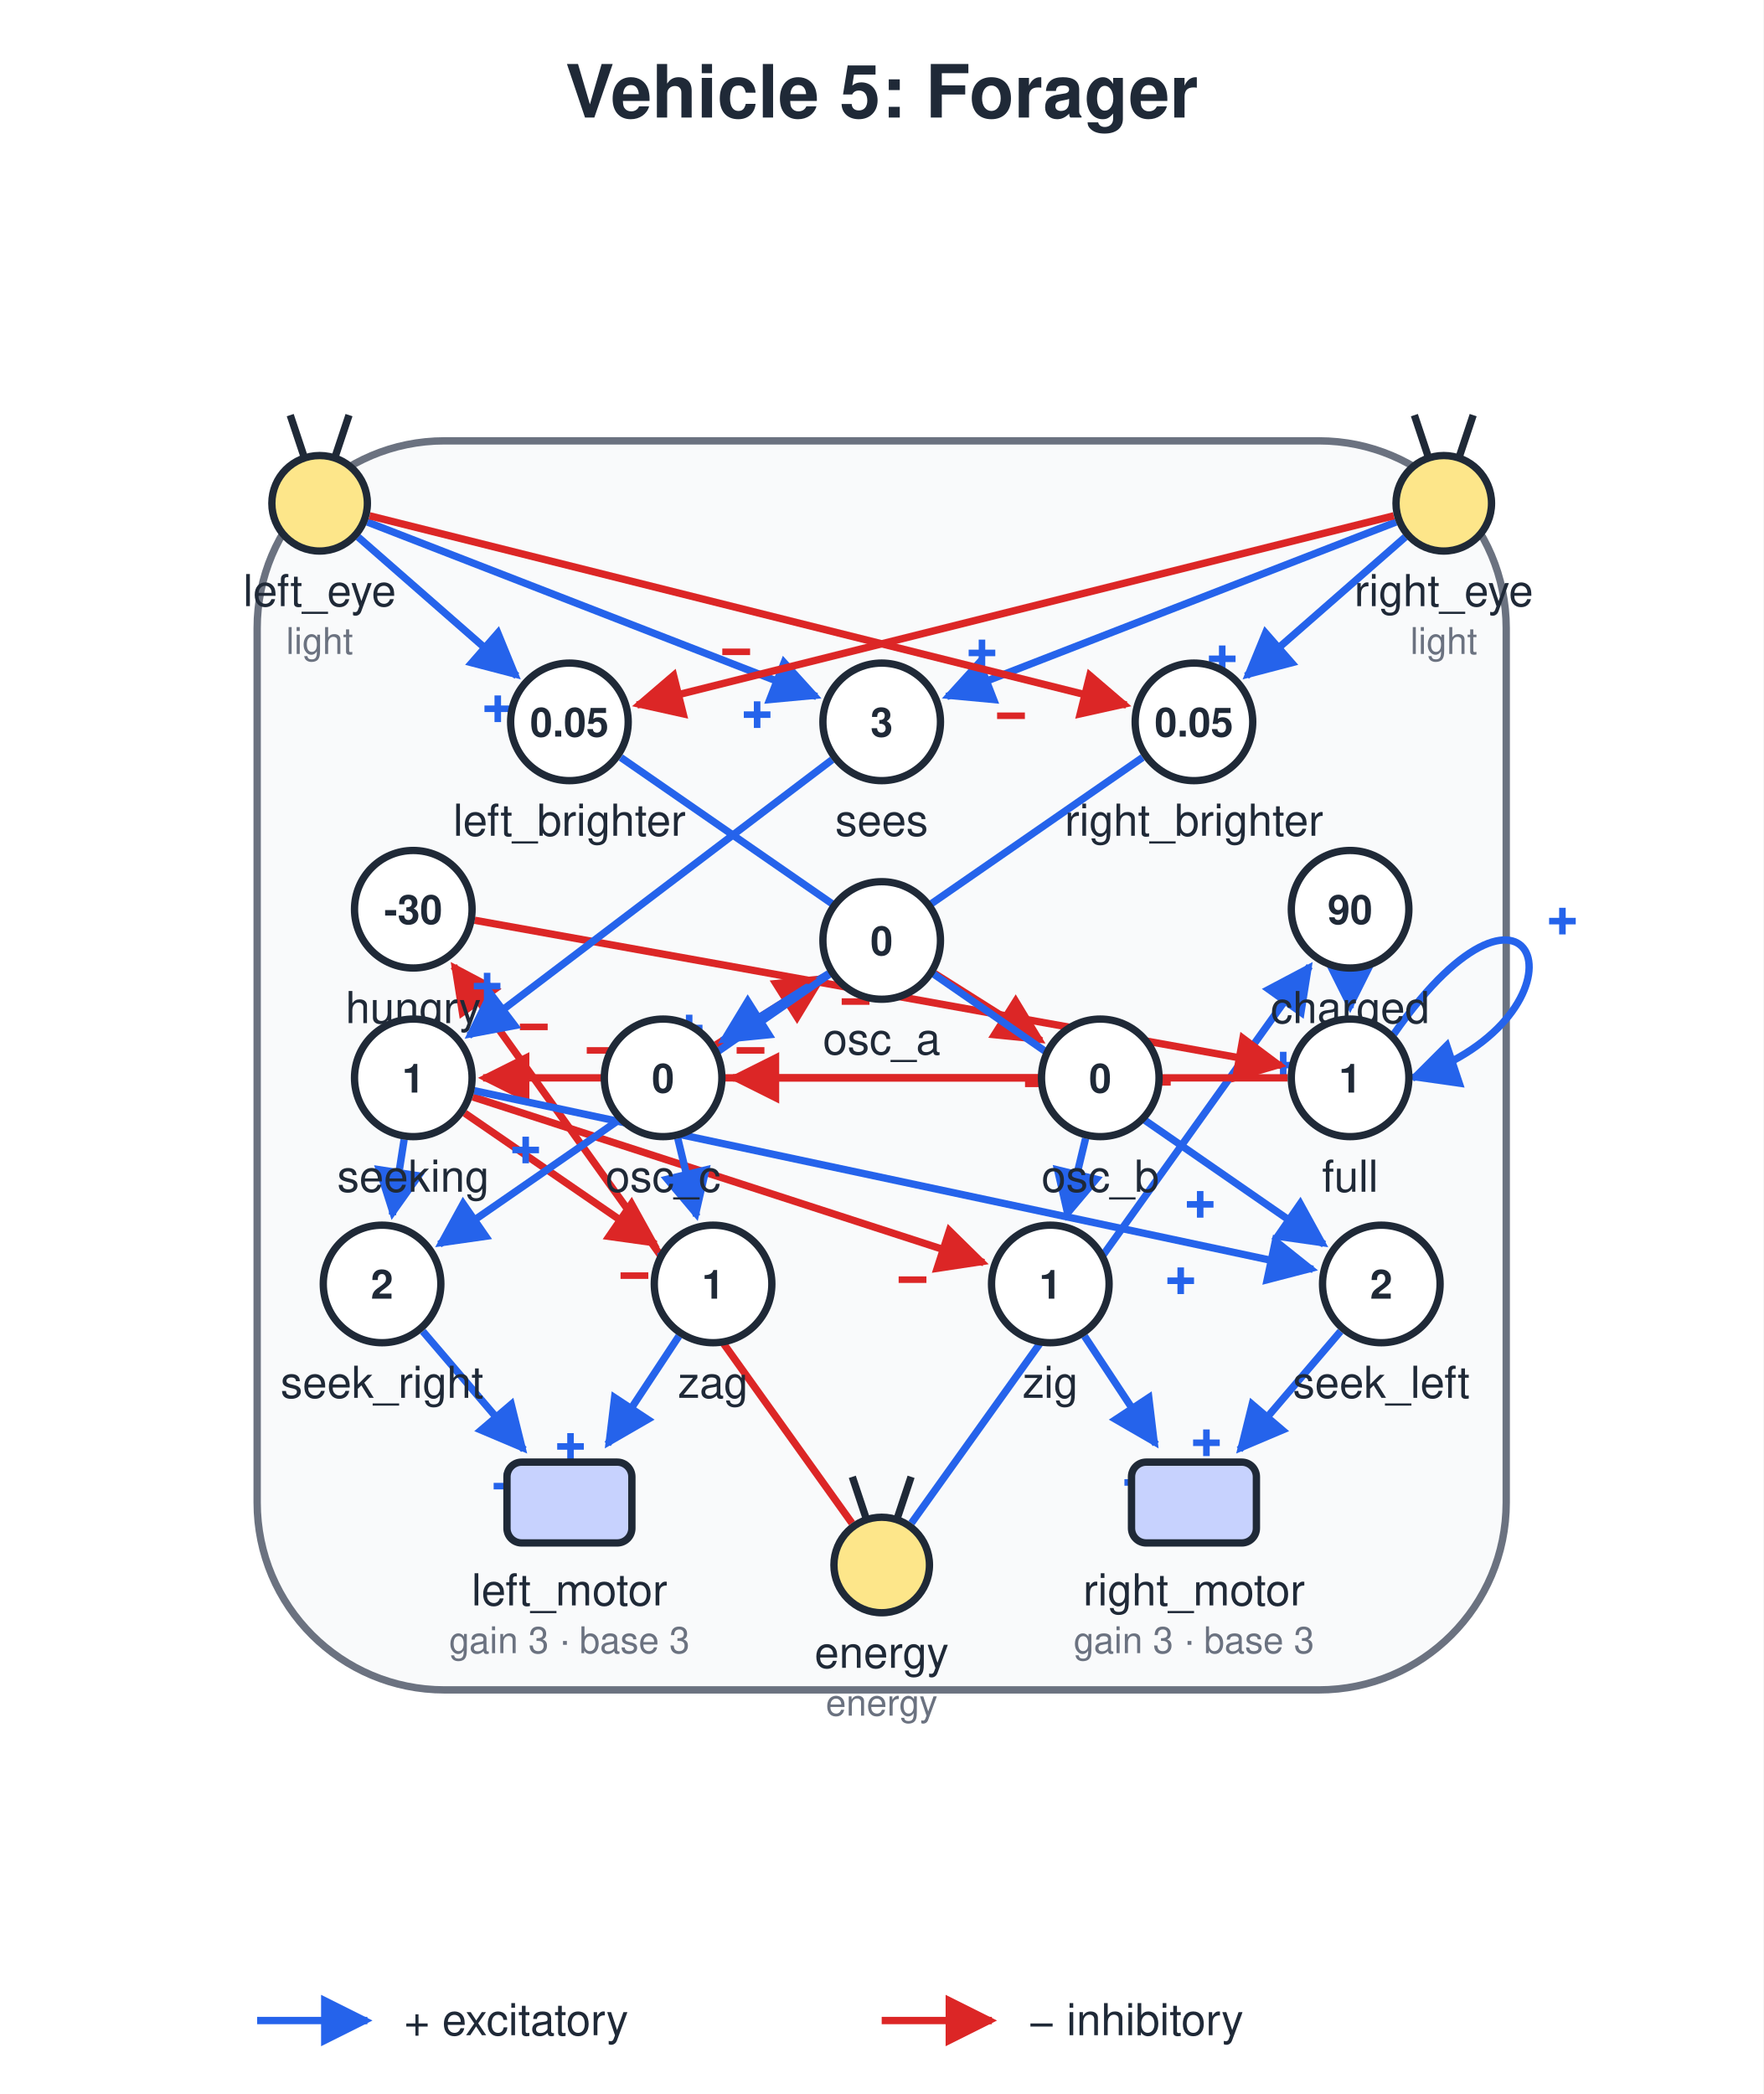
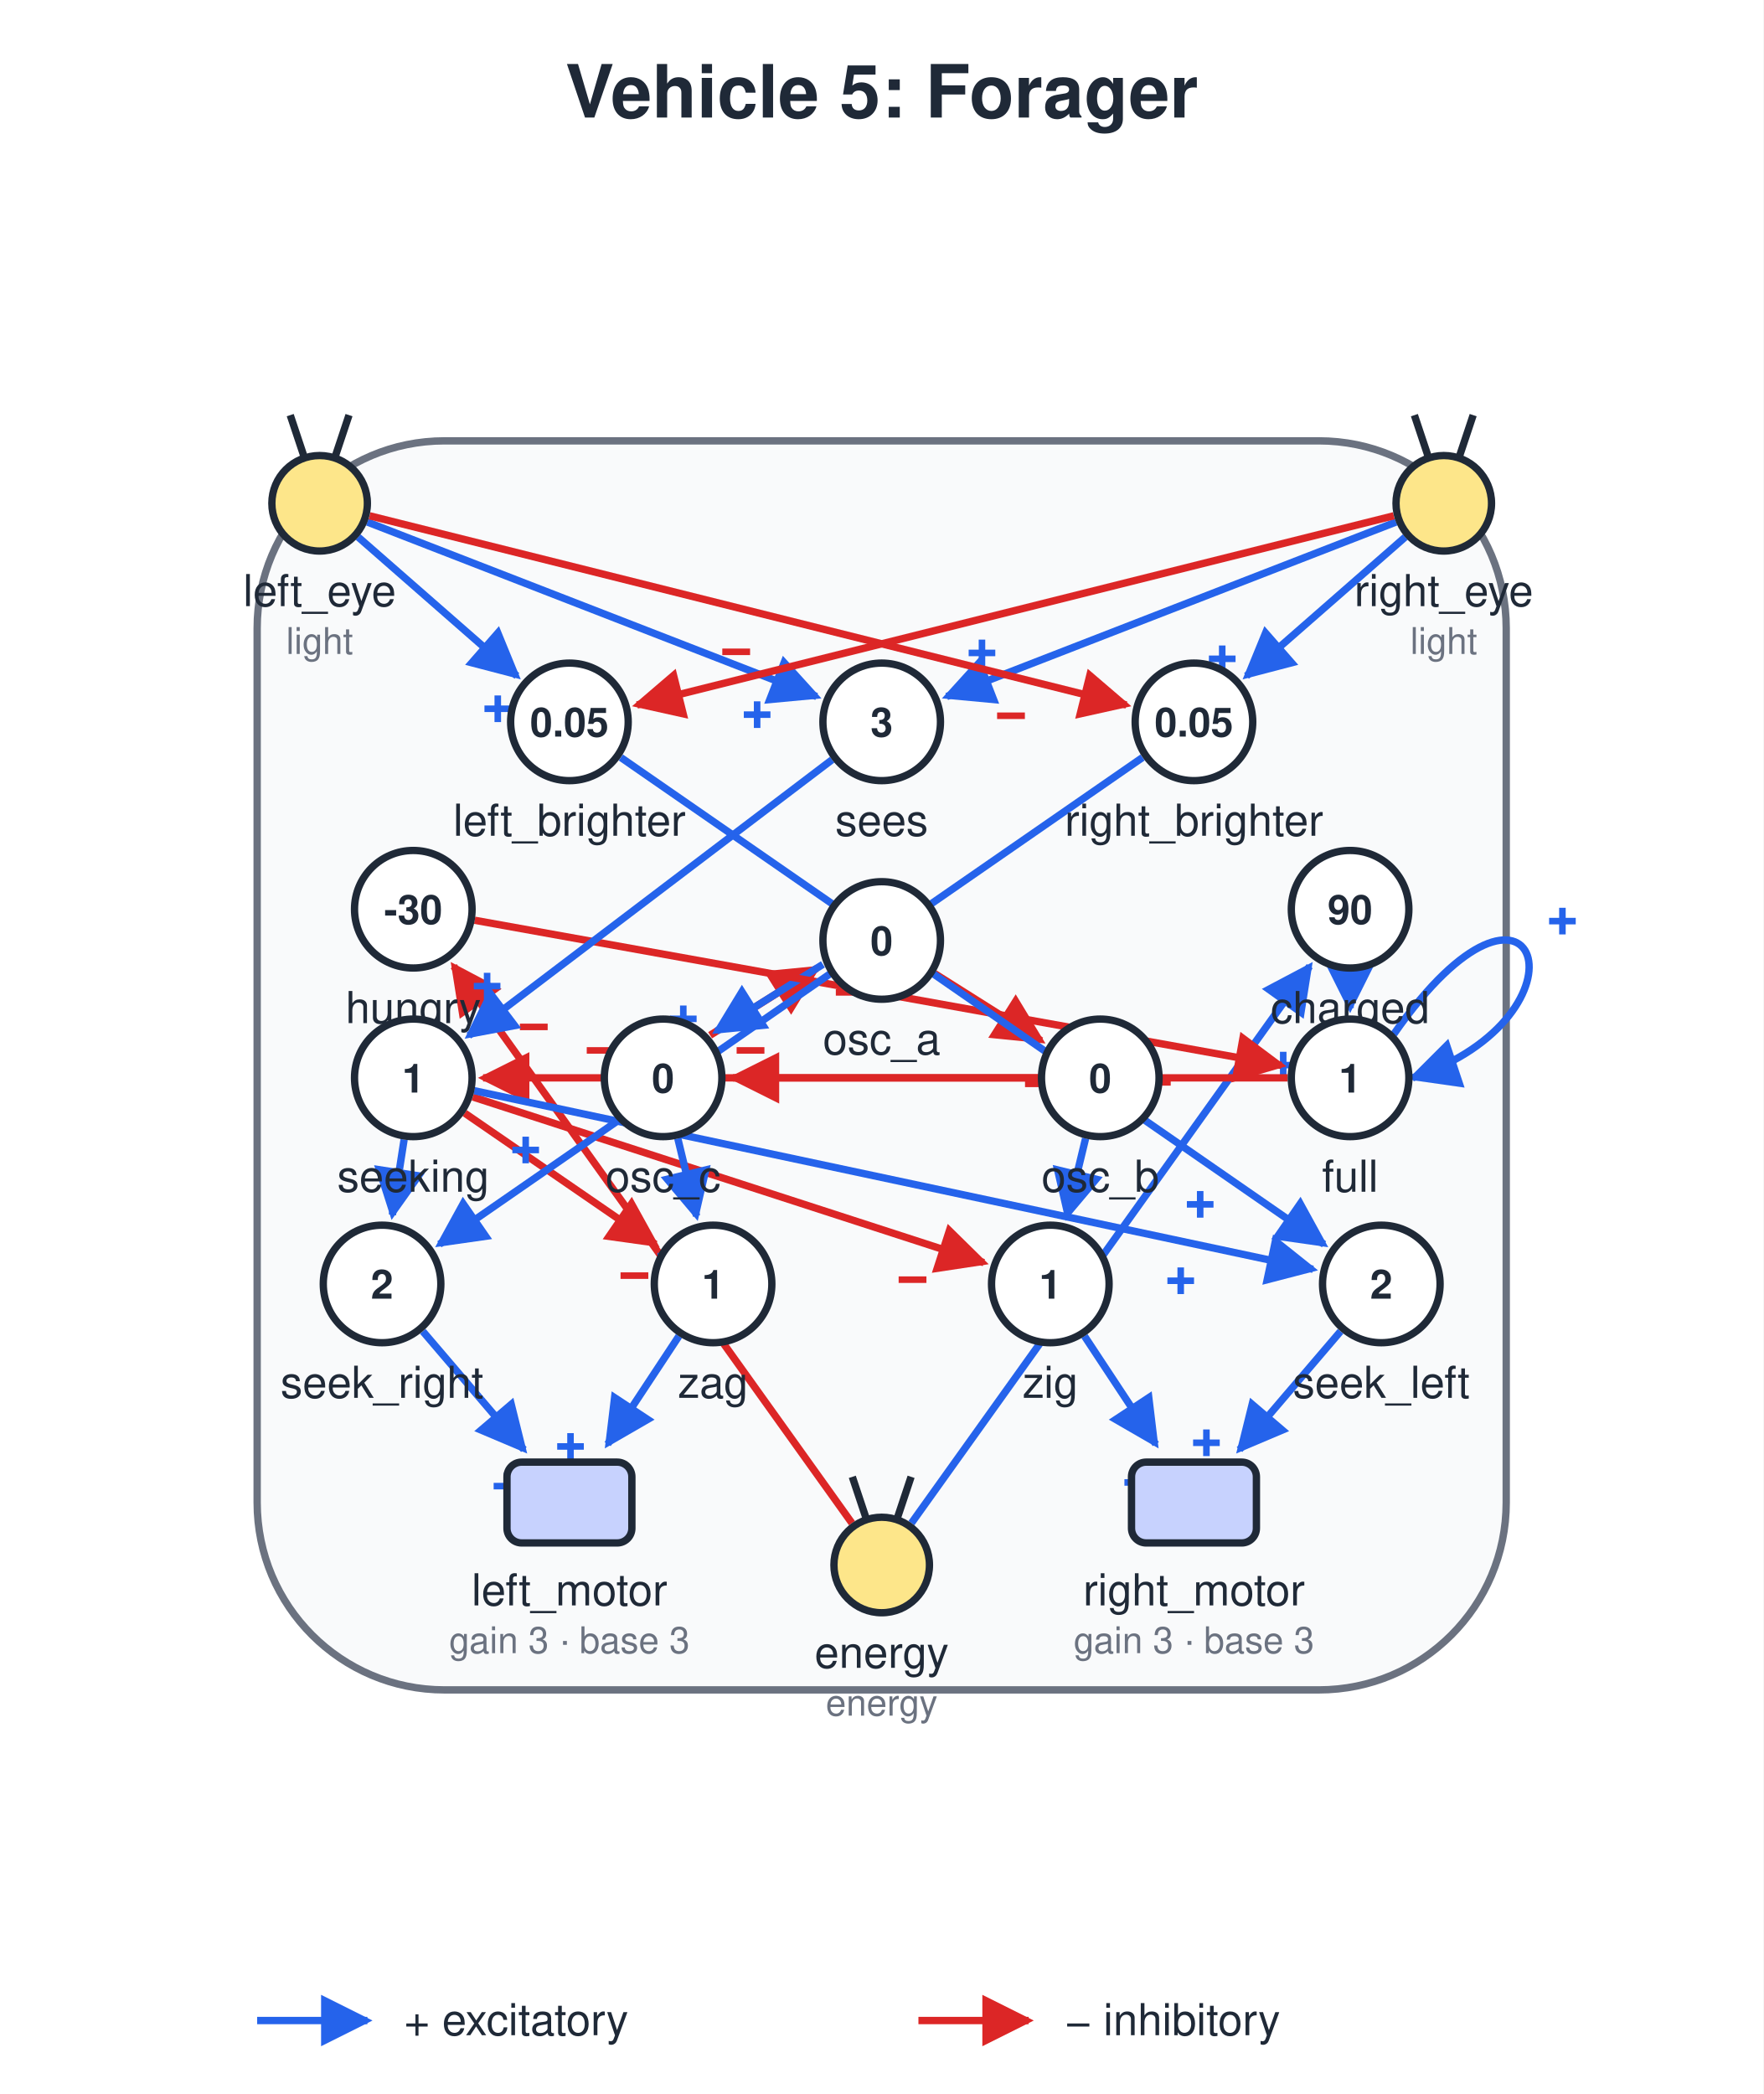
<svg xmlns="http://www.w3.org/2000/svg" width="480" height="570" viewBox="0 0 480 570" font-family="Helvetica, Arial, sans-serif">
  <defs>
    <marker id="arrow-exc" viewBox="0 0 10 10" refX="9" refY="5" markerWidth="7" markerHeight="7" orient="auto-start-reverse">
      <path d="M0,0 L10,5 L0,10 z" fill="#2563eb" />
    </marker>
    <marker id="arrow-inh" viewBox="0 0 10 10" refX="9" refY="5" markerWidth="7" markerHeight="7" orient="auto-start-reverse">
      <path d="M0,0 L10,5 L0,10 z" fill="#dc2626" />
    </marker>
    <marker id="arrow-off" viewBox="0 0 10 10" refX="9" refY="5" markerWidth="7" markerHeight="7" orient="auto-start-reverse">
      <path d="M0,0 L10,5 L0,10 z" fill="#9ca3af" />
    </marker>
+     <marker id="arrow-learn" viewBox="0 0 10 10" refX="9" refY="5" markerWidth="7" markerHeight="7" orient="auto-start-reverse">
+       <path d="M0,0 L10,5 L0,10 z" fill="#7c3aed" />
+     </marker>
  </defs>
  <rect width="480" height="570" fill="white" />
  <text x="240.0" y="32" text-anchor="middle" font-size="20" font-weight="bold" fill="#1f2937">Vehicle 5: Forager</text>
-   <rect x="70.0" y="120" width="340" height="340" rx="51.0" fill="#f9fafb" stroke="#6b7280" stroke-width="2" />
-   <line x1="194.9" y1="284.4" x2="223.9" y2="266.1" stroke="#dc2626" stroke-width="2" marker-end="url(#arrow-inh)" />
-   <text x="232.9" y="276.1" text-anchor="middle" font-size="15" font-weight="bold" fill="#dc2626">−</text>
+   <rect x="70" y="120" width="340" height="340" rx="51" fill="#f9fafb" stroke="#6b7280" stroke-width="2" />
+   <line x1="193.3" y1="281.8" x2="222.3" y2="263.6" stroke="#dc2626" stroke-width="2" marker-end="url(#arrow-inh)" />
+   <text x="231.3" y="273.6" text-anchor="middle" font-size="15" font-weight="bold" fill="#dc2626">−</text>
  <line x1="254.4" y1="265.0" x2="283.4" y2="283.3" stroke="#dc2626" stroke-width="2" marker-end="url(#arrow-inh)" />
  <text x="282.8" y="298.5" text-anchor="middle" font-size="15" font-weight="bold" fill="#dc2626">−</text>
  <line x1="282.5" y1="293.4" x2="199.5" y2="293.4" stroke="#dc2626" stroke-width="2" marker-end="url(#arrow-inh)" />
  <text x="204.3" y="289.4" text-anchor="middle" font-size="15" font-weight="bold" fill="#dc2626">−</text>
-   <line x1="225.6" y1="265.0" x2="196.6" y2="283.3" stroke="#2563eb" stroke-width="2" marker-end="url(#arrow-exc)" />
-   <text x="187.6" y="283.3" text-anchor="middle" font-size="15" font-weight="bold" fill="#2563eb">+</text>
+   <line x1="224.0" y1="262.5" x2="195.0" y2="280.7" stroke="#2563eb" stroke-width="2" marker-end="url(#arrow-exc)" />
+   <text x="186.0" y="280.8" text-anchor="middle" font-size="15" font-weight="bold" fill="#2563eb">+</text>
  <line x1="100.0" y1="142.1" x2="222.3" y2="189.6" stroke="#2563eb" stroke-width="2" marker-end="url(#arrow-exc)" />
  <text x="206.1" y="198.0" text-anchor="middle" font-size="15" font-weight="bold" fill="#2563eb">+</text>
  <line x1="380.0" y1="142.1" x2="257.7" y2="189.6" stroke="#2563eb" stroke-width="2" marker-end="url(#arrow-exc)" />
  <text x="267.3" y="181.2" text-anchor="middle" font-size="15" font-weight="bold" fill="#2563eb">+</text>
  <line x1="97.5" y1="146.2" x2="140.7" y2="184.0" stroke="#2563eb" stroke-width="2" marker-end="url(#arrow-exc)" />
  <text x="135.5" y="196.4" text-anchor="middle" font-size="15" font-weight="bold" fill="#2563eb">+</text>
  <line x1="379.4" y1="140.4" x2="173.4" y2="191.9" stroke="#dc2626" stroke-width="2" marker-end="url(#arrow-inh)" />
  <text x="200.4" y="180.9" text-anchor="middle" font-size="15" font-weight="bold" fill="#dc2626">−</text>
  <line x1="382.5" y1="146.2" x2="339.3" y2="184.0" stroke="#2563eb" stroke-width="2" marker-end="url(#arrow-exc)" />
  <text x="332.7" y="182.8" text-anchor="middle" font-size="15" font-weight="bold" fill="#2563eb">+</text>
  <line x1="100.6" y1="140.4" x2="306.6" y2="191.9" stroke="#dc2626" stroke-width="2" marker-end="url(#arrow-inh)" />
  <text x="275.2" y="198.3" text-anchor="middle" font-size="15" font-weight="bold" fill="#dc2626">−</text>
  <line x1="248.1" y1="414.6" x2="356.5" y2="263.0" stroke="#2563eb" stroke-width="2" marker-end="url(#arrow-exc)" />
  <text x="349.3" y="293.4" text-anchor="middle" font-size="15" font-weight="bold" fill="#2563eb">+</text>
  <line x1="231.9" y1="414.6" x2="123.5" y2="263.0" stroke="#dc2626" stroke-width="2" marker-end="url(#arrow-inh)" />
  <text x="145.3" y="283.0" text-anchor="middle" font-size="15" font-weight="bold" fill="#dc2626">−</text>
  <line x1="367.5" y1="264.5" x2="367.5" y2="274.4" stroke="#2563eb" stroke-width="2" marker-end="url(#arrow-exc)" />
  <text x="358.5" y="289.2" text-anchor="middle" font-size="15" font-weight="bold" fill="#2563eb">+</text>
  <path d="M379.4,281.5 C418.5,225.4 435.5,276.4 384.5,293.4" fill="none" stroke="#2563eb" stroke-width="2" marker-end="url(#arrow-exc)" />
  <text x="425.3" y="254.2" text-anchor="middle" font-size="15" font-weight="bold" fill="#2563eb">+</text>
  <line x1="129.2" y1="250.5" x2="348.8" y2="290.0" stroke="#dc2626" stroke-width="2" marker-end="url(#arrow-inh)" />
  <text x="314.9" y="298.1" text-anchor="middle" font-size="15" font-weight="bold" fill="#dc2626">−</text>
  <line x1="226.5" y1="206.8" x2="127.6" y2="281.9" stroke="#2563eb" stroke-width="2" marker-end="url(#arrow-exc)" />
  <text x="132.6" y="271.9" text-anchor="middle" font-size="15" font-weight="bold" fill="#2563eb">+</text>
  <line x1="350.5" y1="293.4" x2="131.5" y2="293.4" stroke="#dc2626" stroke-width="2" marker-end="url(#arrow-inh)" />
  <text x="163.5" y="289.4" text-anchor="middle" font-size="15" font-weight="bold" fill="#dc2626">−</text>
  <line x1="295.5" y1="309.9" x2="290.4" y2="331.0" stroke="#2563eb" stroke-width="2" marker-end="url(#arrow-exc)" />
  <text x="279.9" y="341.2" text-anchor="middle" font-size="15" font-weight="bold" fill="#2563eb">+</text>
  <line x1="128.7" y1="298.6" x2="267.8" y2="343.7" stroke="#dc2626" stroke-width="2" marker-end="url(#arrow-inh)" />
  <text x="248.4" y="351.8" text-anchor="middle" font-size="15" font-weight="bold" fill="#dc2626">−</text>
  <line x1="184.5" y1="309.9" x2="189.6" y2="331.0" stroke="#2563eb" stroke-width="2" marker-end="url(#arrow-exc)" />
  <text x="182.6" y="345.4" text-anchor="middle" font-size="15" font-weight="bold" fill="#2563eb">+</text>
  <line x1="126.5" y1="303.0" x2="178.4" y2="338.7" stroke="#dc2626" stroke-width="2" marker-end="url(#arrow-inh)" />
  <text x="172.7" y="350.7" text-anchor="middle" font-size="15" font-weight="bold" fill="#dc2626">−</text>
  <line x1="169.0" y1="206.2" x2="360.4" y2="338.7" stroke="#2563eb" stroke-width="2" marker-end="url(#arrow-exc)" />
  <text x="326.7" y="331.3" text-anchor="middle" font-size="15" font-weight="bold" fill="#2563eb">+</text>
  <line x1="129.1" y1="296.9" x2="357.4" y2="345.5" stroke="#2563eb" stroke-width="2" marker-end="url(#arrow-exc)" />
  <text x="321.4" y="352.1" text-anchor="middle" font-size="15" font-weight="bold" fill="#2563eb">+</text>
  <line x1="311.0" y1="206.2" x2="119.6" y2="338.7" stroke="#2563eb" stroke-width="2" marker-end="url(#arrow-exc)" />
  <text x="143.1" y="316.5" text-anchor="middle" font-size="15" font-weight="bold" fill="#2563eb">+</text>
  <line x1="110.0" y1="310.2" x2="106.8" y2="330.7" stroke="#2563eb" stroke-width="2" marker-end="url(#arrow-exc)" />
  <text x="96.8" y="341.9" text-anchor="middle" font-size="15" font-weight="bold" fill="#2563eb">+</text>
  <line x1="184.8" y1="363.7" x2="165.4" y2="393.1" stroke="#2563eb" stroke-width="2" marker-end="url(#arrow-exc)" />
  <text x="155.3" y="397.2" text-anchor="middle" font-size="15" font-weight="bold" fill="#2563eb">+</text>
  <line x1="115.1" y1="362.4" x2="142.6" y2="394.6" stroke="#2563eb" stroke-width="2" marker-end="url(#arrow-exc)" />
  <text x="138.0" y="408.0" text-anchor="middle" font-size="15" font-weight="bold" fill="#2563eb">+</text>
  <line x1="295.2" y1="363.7" x2="314.6" y2="393.1" stroke="#2563eb" stroke-width="2" marker-end="url(#arrow-exc)" />
  <text x="309.7" y="407.0" text-anchor="middle" font-size="15" font-weight="bold" fill="#2563eb">+</text>
  <line x1="364.9" y1="362.4" x2="337.4" y2="394.6" stroke="#2563eb" stroke-width="2" marker-end="url(#arrow-exc)" />
  <text x="328.4" y="396.2" text-anchor="middle" font-size="15" font-weight="bold" fill="#2563eb">+</text>
  <line x1="87.0" y1="137.0" x2="79.0" y2="113.0" stroke="#1f2937" stroke-width="2" />
  <line x1="87.0" y1="137.0" x2="95.0" y2="113.0" stroke="#1f2937" stroke-width="2" />
  <circle cx="87.0" cy="137.0" r="13" fill="#fde68a" stroke="#1f2937" stroke-width="2" />
  <text x="87.0" y="165.0" text-anchor="middle" font-size="12" fill="#1f2937">left_eye</text>
  <text x="87.0" y="178.0" text-anchor="middle" font-size="10" fill="#6b7280">light</text>
  <line x1="393.0" y1="137.0" x2="385.0" y2="113.0" stroke="#1f2937" stroke-width="2" />
  <line x1="393.0" y1="137.0" x2="401.0" y2="113.0" stroke="#1f2937" stroke-width="2" />
  <circle cx="393.0" cy="137.0" r="13" fill="#fde68a" stroke="#1f2937" stroke-width="2" />
  <text x="393.0" y="165.0" text-anchor="middle" font-size="12" fill="#1f2937">right_eye</text>
  <text x="393.0" y="178.0" text-anchor="middle" font-size="10" fill="#6b7280">light</text>
  <line x1="240.0" y1="426.0" x2="232.0" y2="402.0" stroke="#1f2937" stroke-width="2" />
  <line x1="240.0" y1="426.0" x2="248.0" y2="402.0" stroke="#1f2937" stroke-width="2" />
  <circle cx="240.0" cy="426.0" r="13" fill="#fde68a" stroke="#1f2937" stroke-width="2" />
  <text x="240.0" y="454.0" text-anchor="middle" font-size="12" fill="#1f2937">energy</text>
  <text x="240.0" y="467.0" text-anchor="middle" font-size="10" fill="#6b7280">energy</text>
  <circle cx="240.0" cy="256.0" r="16" fill="white" stroke="#1f2937" stroke-width="2" />
  <text x="240.0" y="260.0" text-anchor="middle" font-size="11" font-weight="bold" fill="#1f2937">0</text>
  <text x="240.0" y="287.0" text-anchor="middle" font-size="12" fill="#1f2937">osc_a</text>
  <circle cx="299.5" cy="293.4" r="16" fill="white" stroke="#1f2937" stroke-width="2" />
  <text x="299.5" y="297.4" text-anchor="middle" font-size="11" font-weight="bold" fill="#1f2937">0</text>
  <text x="299.5" y="324.4" text-anchor="middle" font-size="12" fill="#1f2937">osc_b</text>
  <circle cx="180.5" cy="293.4" r="16" fill="white" stroke="#1f2937" stroke-width="2" />
  <text x="180.5" y="297.4" text-anchor="middle" font-size="11" font-weight="bold" fill="#1f2937">0</text>
  <text x="180.5" y="324.4" text-anchor="middle" font-size="12" fill="#1f2937">osc_c</text>
  <circle cx="240.0" cy="196.5" r="16" fill="white" stroke="#1f2937" stroke-width="2" />
  <text x="240.0" y="200.5" text-anchor="middle" font-size="11" font-weight="bold" fill="#1f2937">3</text>
  <text x="240.0" y="227.5" text-anchor="middle" font-size="12" fill="#1f2937">sees</text>
  <circle cx="155.0" cy="196.5" r="16" fill="white" stroke="#1f2937" stroke-width="2" />
  <text x="155.0" y="200.5" text-anchor="middle" font-size="11" font-weight="bold" fill="#1f2937">0.05</text>
  <text x="155.0" y="227.5" text-anchor="middle" font-size="12" fill="#1f2937">left_brighter</text>
  <circle cx="325.0" cy="196.5" r="16" fill="white" stroke="#1f2937" stroke-width="2" />
  <text x="325.0" y="200.5" text-anchor="middle" font-size="11" font-weight="bold" fill="#1f2937">0.05</text>
  <text x="325.0" y="227.5" text-anchor="middle" font-size="12" fill="#1f2937">right_brighter</text>
  <circle cx="367.5" cy="247.5" r="16" fill="white" stroke="#1f2937" stroke-width="2" />
  <text x="367.5" y="251.5" text-anchor="middle" font-size="11" font-weight="bold" fill="#1f2937">90</text>
  <text x="367.5" y="278.5" text-anchor="middle" font-size="12" fill="#1f2937">charged</text>
  <circle cx="112.5" cy="247.5" r="16" fill="white" stroke="#1f2937" stroke-width="2" />
  <text x="112.5" y="251.5" text-anchor="middle" font-size="11" font-weight="bold" fill="#1f2937">-30</text>
  <text x="112.5" y="278.5" text-anchor="middle" font-size="12" fill="#1f2937">hungry</text>
  <circle cx="367.5" cy="293.4" r="16" fill="white" stroke="#1f2937" stroke-width="2" />
  <text x="367.5" y="297.4" text-anchor="middle" font-size="11" font-weight="bold" fill="#1f2937">1</text>
  <text x="367.5" y="324.4" text-anchor="middle" font-size="12" fill="#1f2937">full</text>
  <circle cx="112.5" cy="293.4" r="16" fill="white" stroke="#1f2937" stroke-width="2" />
  <text x="112.5" y="297.4" text-anchor="middle" font-size="11" font-weight="bold" fill="#1f2937">1</text>
  <text x="112.5" y="324.4" text-anchor="middle" font-size="12" fill="#1f2937">seeking</text>
  <circle cx="285.9" cy="349.5" r="16" fill="white" stroke="#1f2937" stroke-width="2" />
  <text x="285.9" y="353.5" text-anchor="middle" font-size="11" font-weight="bold" fill="#1f2937">1</text>
  <text x="285.9" y="380.5" text-anchor="middle" font-size="12" fill="#1f2937">zig</text>
  <circle cx="194.1" cy="349.5" r="16" fill="white" stroke="#1f2937" stroke-width="2" />
  <text x="194.1" y="353.5" text-anchor="middle" font-size="11" font-weight="bold" fill="#1f2937">1</text>
  <text x="194.1" y="380.5" text-anchor="middle" font-size="12" fill="#1f2937">zag</text>
  <circle cx="376.0" cy="349.5" r="16" fill="white" stroke="#1f2937" stroke-width="2" />
  <text x="376.0" y="353.5" text-anchor="middle" font-size="11" font-weight="bold" fill="#1f2937">2</text>
  <text x="376.0" y="380.5" text-anchor="middle" font-size="12" fill="#1f2937">seek_left</text>
  <circle cx="104.0" cy="349.5" r="16" fill="white" stroke="#1f2937" stroke-width="2" />
  <text x="104.0" y="353.5" text-anchor="middle" font-size="11" font-weight="bold" fill="#1f2937">2</text>
  <text x="104.0" y="380.5" text-anchor="middle" font-size="12" fill="#1f2937">seek_right</text>
  <rect x="138.0" y="398.0" width="34" height="22" rx="4" fill="#c7d2fe" stroke="#1f2937" stroke-width="2" />
  <text x="155.0" y="437.0" text-anchor="middle" font-size="12" fill="#1f2937">left_motor</text>
  <text x="155.0" y="450.0" text-anchor="middle" font-size="10" fill="#6b7280">gain 3 · base 3</text>
  <rect x="308.0" y="398.0" width="34" height="22" rx="4" fill="#c7d2fe" stroke="#1f2937" stroke-width="2" />
  <text x="325.0" y="437.0" text-anchor="middle" font-size="12" fill="#1f2937">right_motor</text>
  <text x="325.0" y="450.0" text-anchor="middle" font-size="10" fill="#6b7280">gain 3 · base 3</text>
  <line x1="70" y1="550.0" x2="100" y2="550.0" stroke="#2563eb" stroke-width="2" marker-end="url(#arrow-exc)" />
  <text x="110" y="554.0" font-size="12" fill="#1f2937">+ excitatory</text>
-   <line x1="240" y1="550.0" x2="270" y2="550.0" stroke="#dc2626" stroke-width="2" marker-end="url(#arrow-inh)" />
-   <text x="280" y="554.0" font-size="12" fill="#1f2937">− inhibitory</text>
+   <line x1="250" y1="550.0" x2="280" y2="550.0" stroke="#dc2626" stroke-width="2" marker-end="url(#arrow-inh)" />
+   <text x="290" y="554.0" font-size="12" fill="#1f2937">− inhibitory</text>
</svg>
